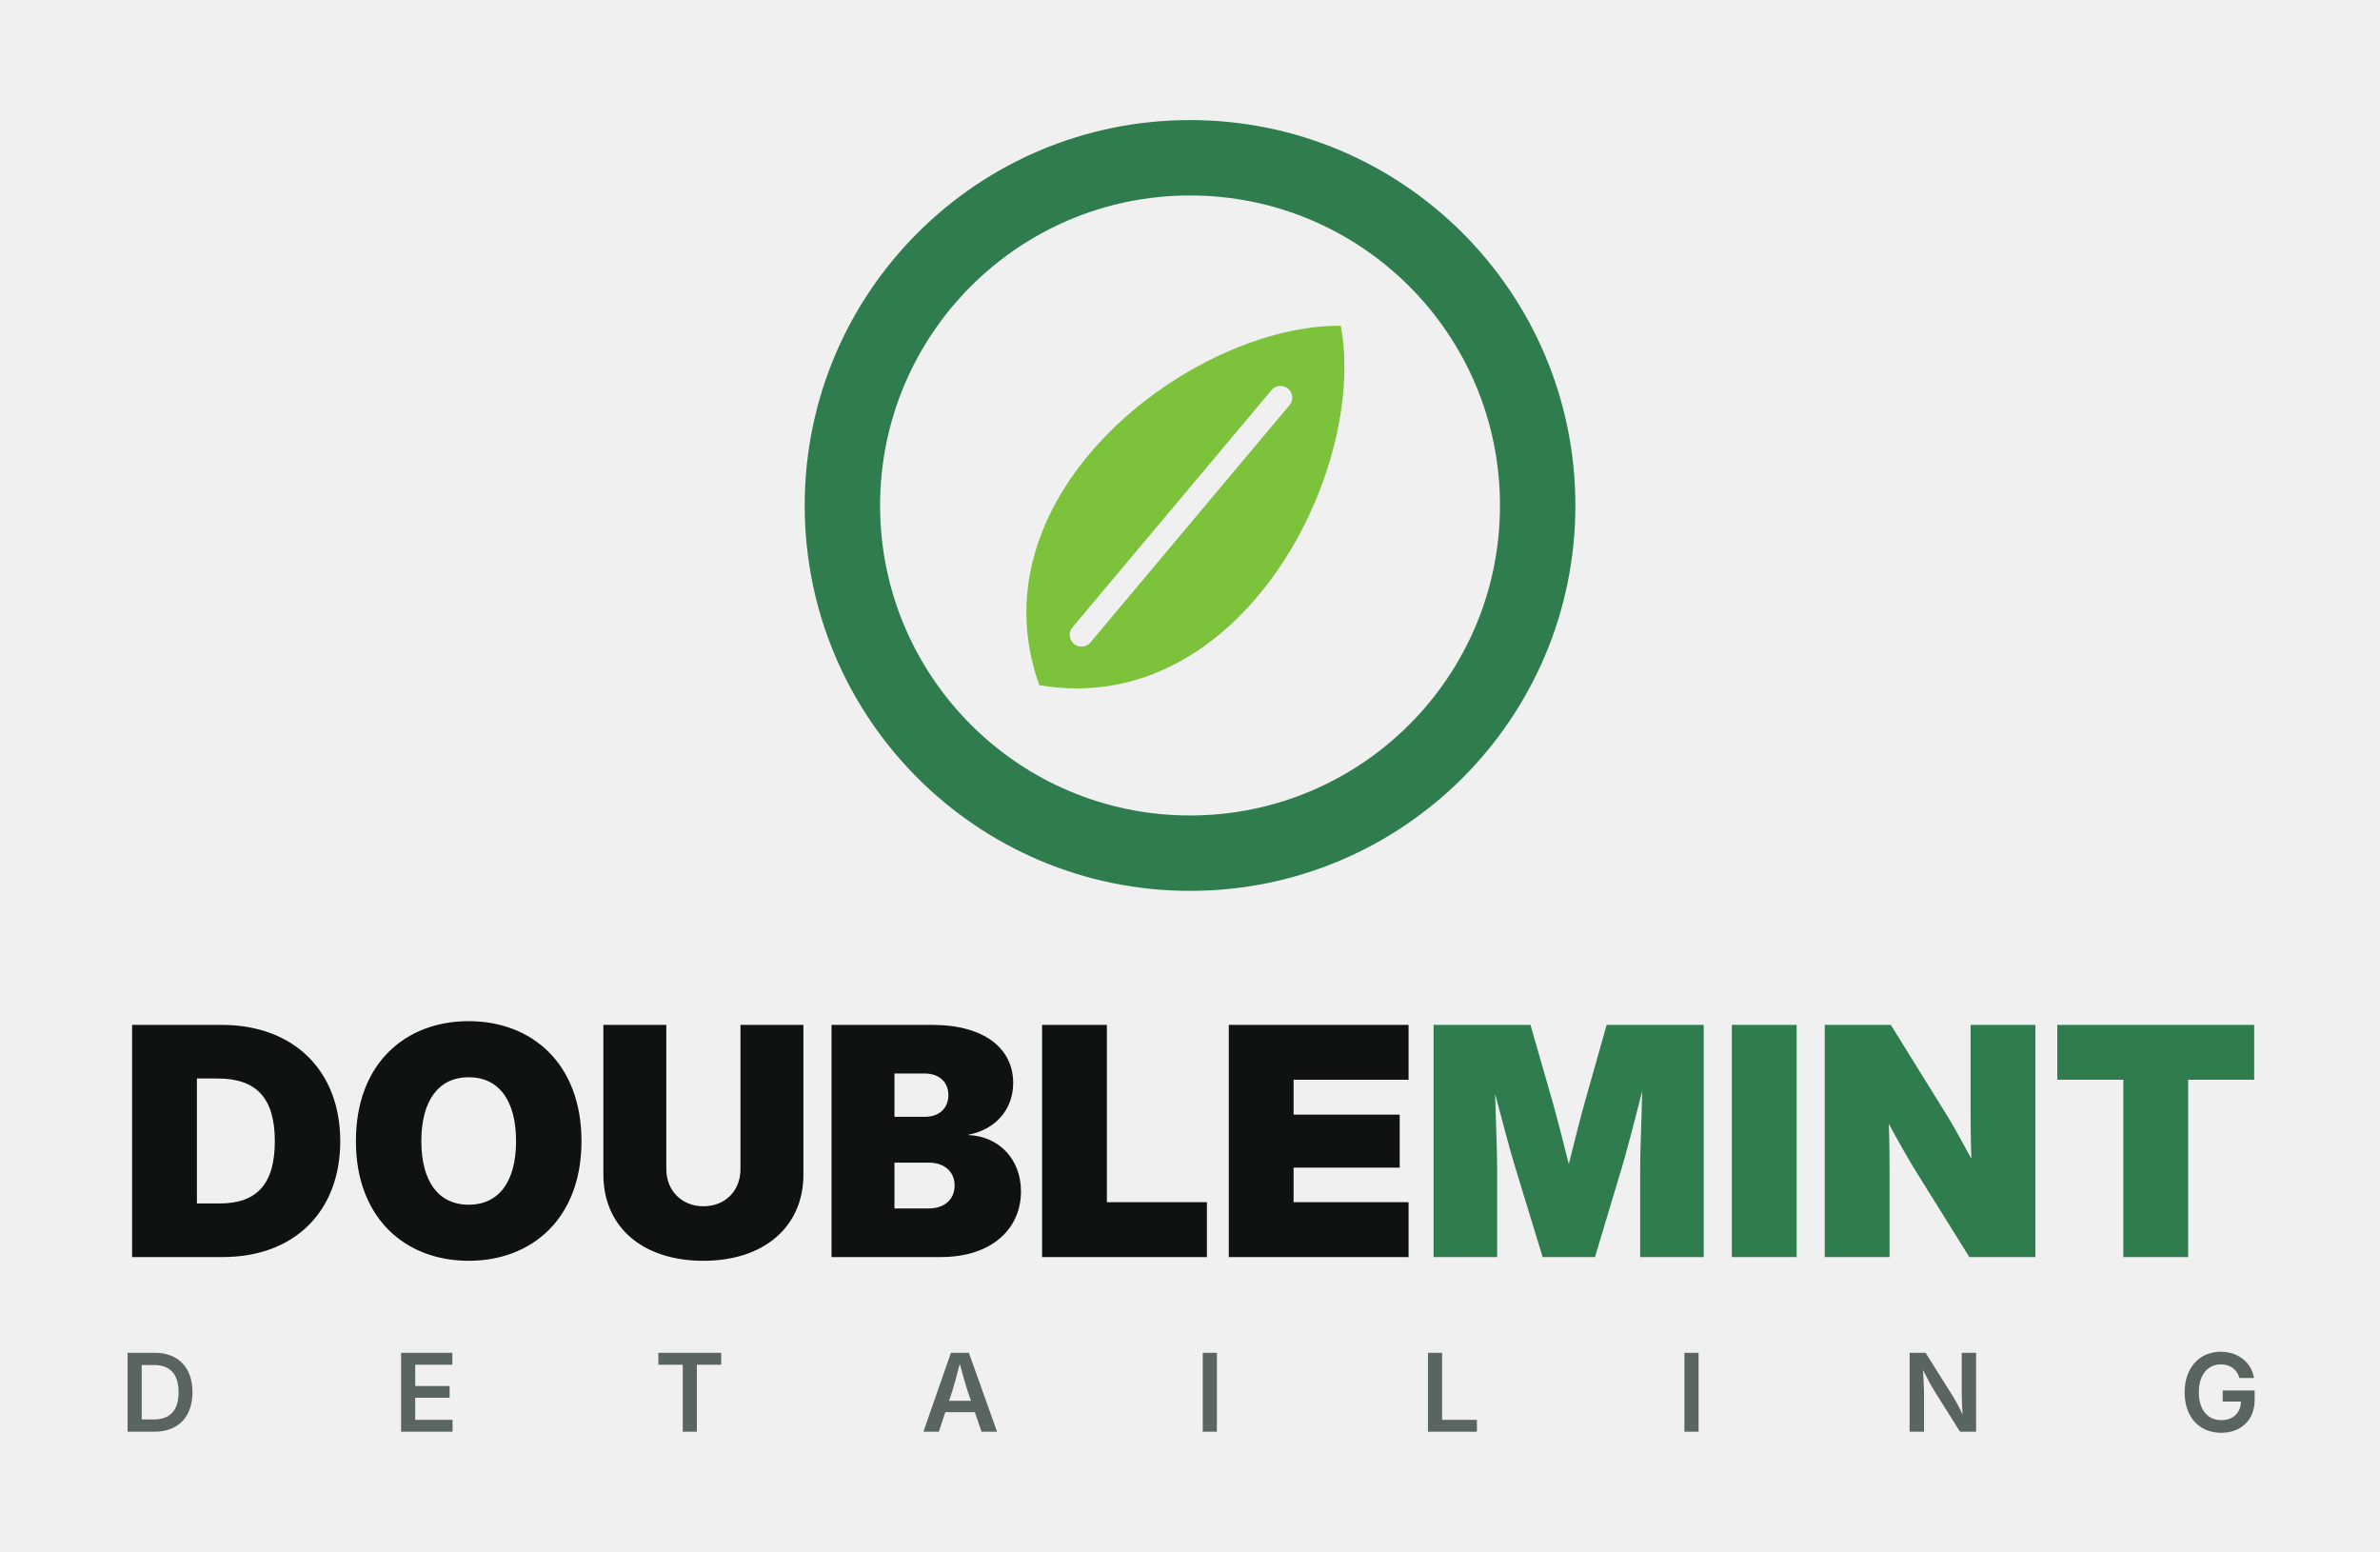
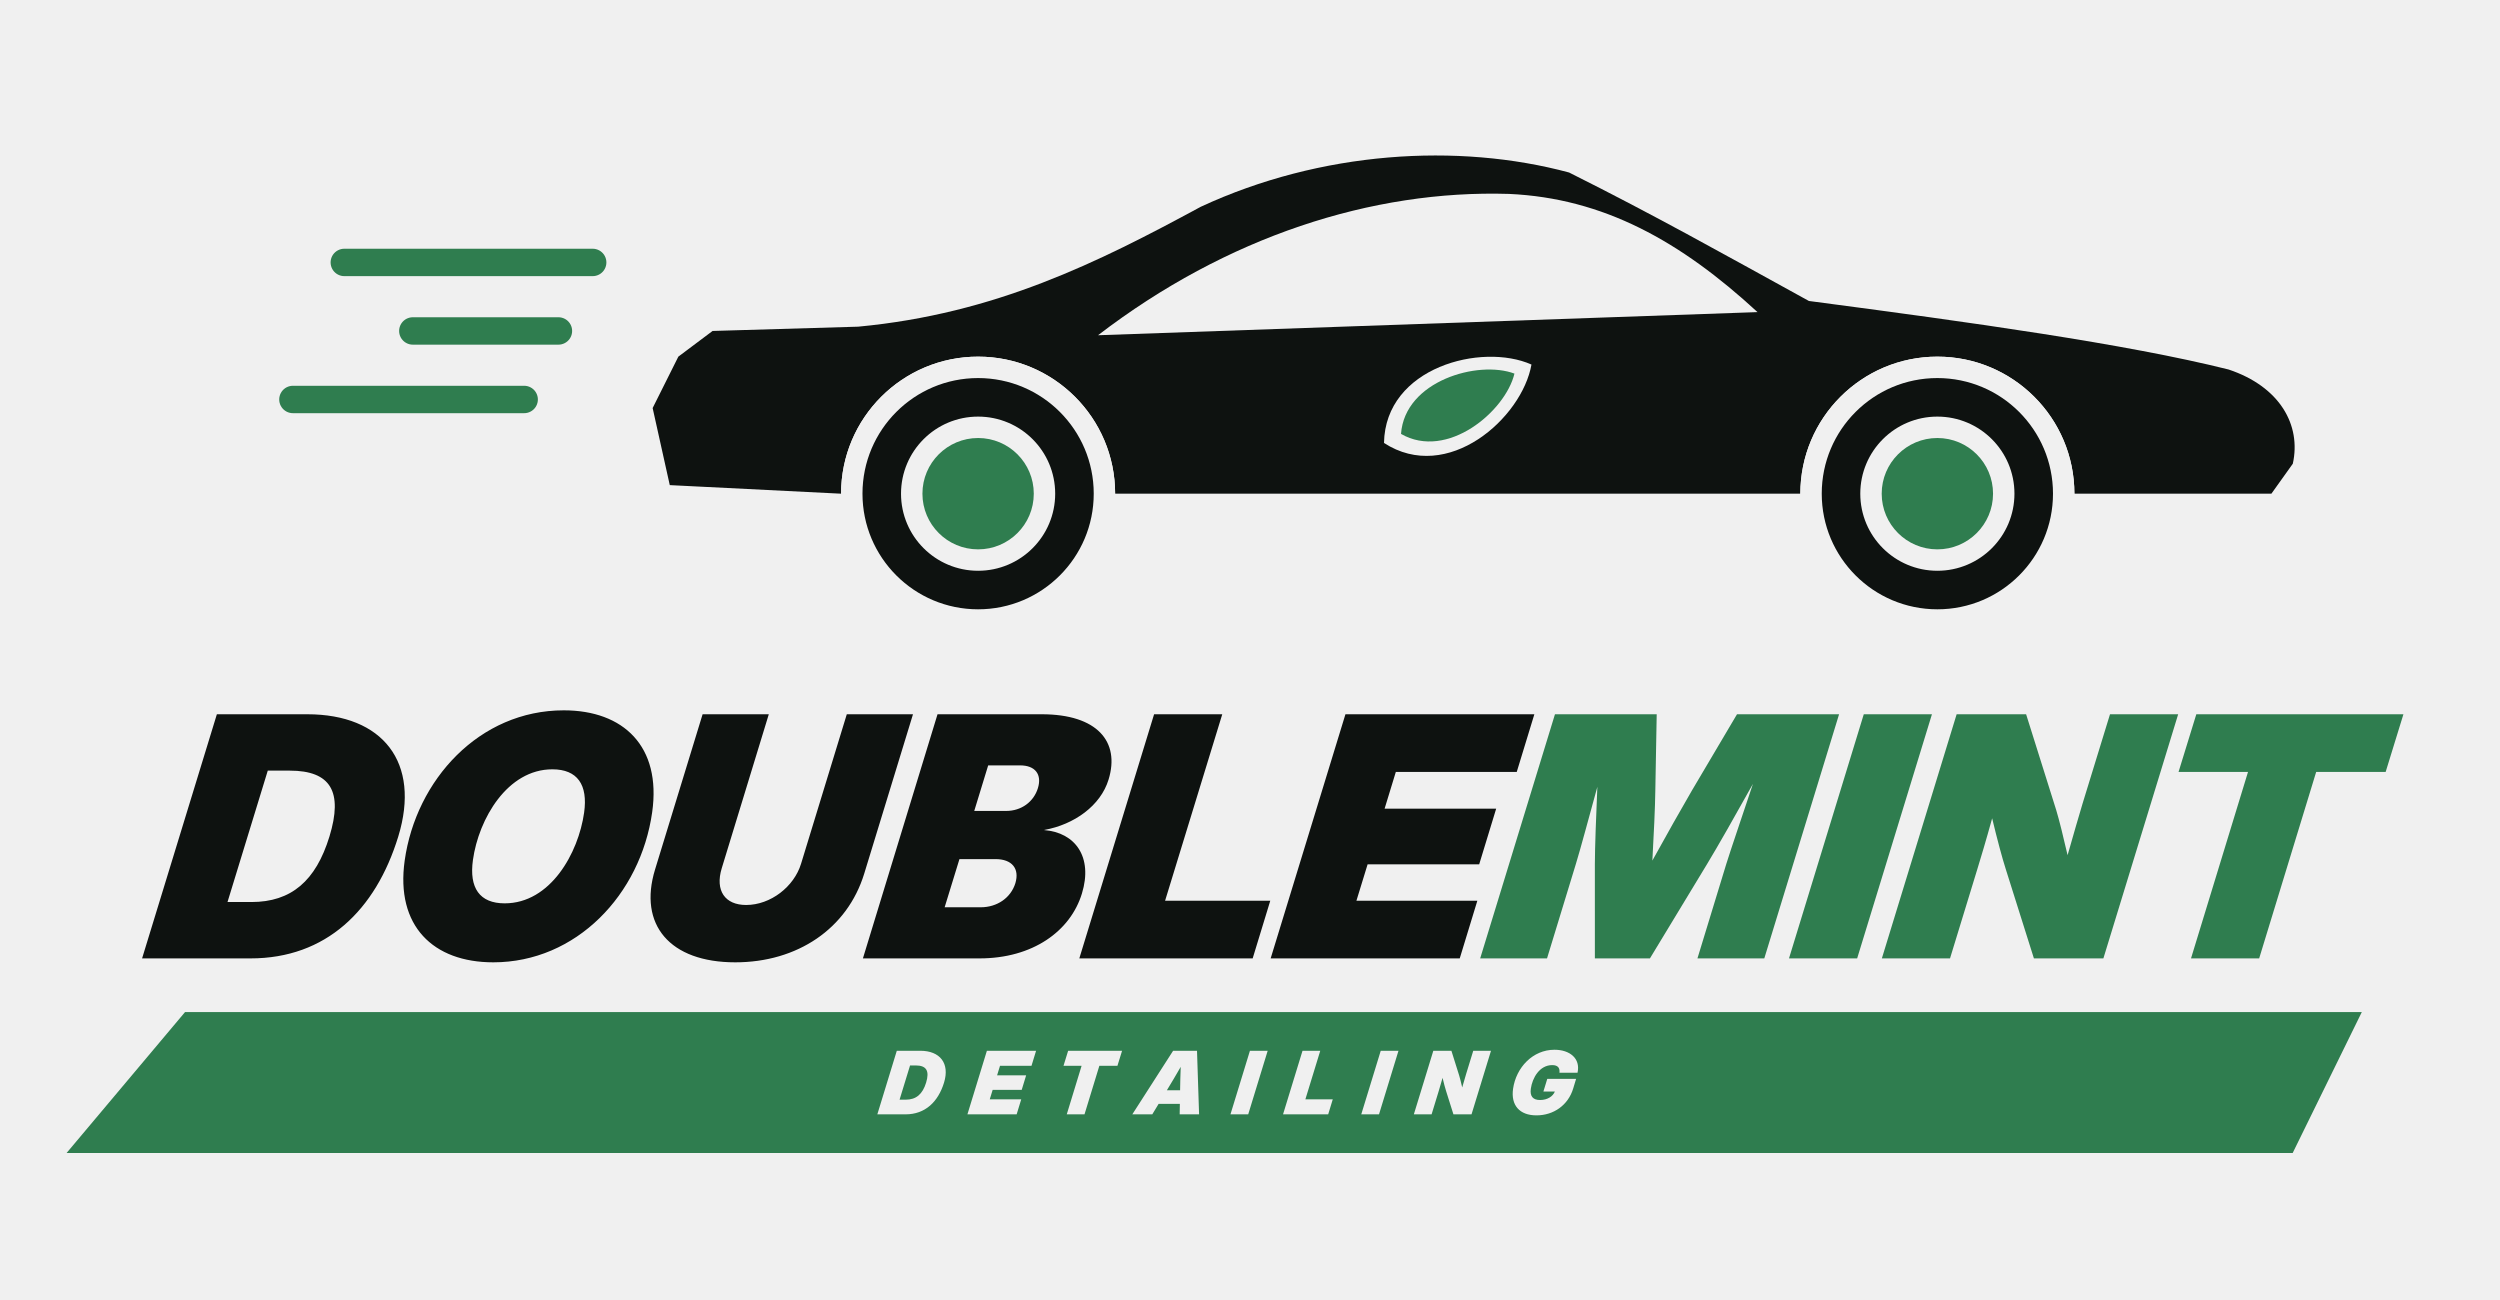
- <svg xmlns="http://www.w3.org/2000/svg" viewBox="0 0 477.4 311.1" width="477" height="311">
-   <g transform="translate(161.4132 24) scale(1.680324) translate(-4 -4)">
-     <mask id="m-s-light" maskUnits="userSpaceOnUse" x="0" y="0" width="100" height="100">
-       <rect width="100" height="100" fill="#fff" />
-       <path d="M0,20.16 L0,-16.80" transform="translate(50 50) rotate(40)" stroke="#000" stroke-width="2.8" stroke-linecap="round" />
+ <svg xmlns="http://www.w3.org/2000/svg" viewBox="0 0 476.8 247.9" width="477" height="248">
+   <g transform="translate(53.24845 28) scale(1.633514) translate(37.6 -6.5)">
+     <mask id="m-s-light" maskUnits="userSpaceOnUse" x="-30" y="0" width="240" height="70">
+       <rect x="-30" width="240" height="70" fill="#fff" />
+       <path d="M58,28.5 C73,17 90,11.5 106,12 C117,12.5 126,17.5 135,25.8 Z" fill="#000" />
+       <circle cx="44" cy="47" r="16" fill="#000" />
+       <circle cx="156" cy="47" r="16" fill="#000" />
+       <path transform="translate(100 36.5) rotate(62)" d="M0,9.75 C7.75,5.46 5.00,-5.85 0,-9.75 C-5.00,-5.85 -7.75,5.46 0,9.75Z" fill="#000" />
    </mask>
-     <path d="M4,50 a46,46 0 1,0 92,0 a46,46 0 1,0 -92,0ZM13,50 a37,37 0 1,0 74,0 a37,37 0 1,0 -74,0Z" fill-rule="evenodd" fill="#2F7D4F" />
-     <g mask="url(#m-s-light)">
-       <path d="M0,28.0 C21.08,15.68 13.60,-16.80 0,-28.0 C-13.60,-16.80 -21.08,15.68 0,28.0Z" transform="translate(50 50) rotate(40)" fill="#7CC23A" />
+     <path d="M8,46 L6,37 L9,31 L13,28 L30,27.5 C46,26 58,20 70,13.5 C84,7 100,6 113,9.5 C123,14.5 131,19 141,24.5 C160,27 178,29.5 190,32.5 C196,34.5 198.5,39 197.5,43.5 L195,47 L172,47 A16,16 0 0 0 140,47 L60,47 A16,16 0 0 0 28,47 Z" fill="#0E1210" mask="url(#m-s-light)" />
+     <g fill="#0E1210">
+       <path d="M30.5,47 a13.5,13.5 0 1,0 27.0,0 a13.5,13.5 0 1,0 -27.0,0ZM35,47 a9,9 0 1,0 18,0 a9,9 0 1,0 -18,0Z" fill-rule="evenodd" />
+       <path d="M142.5,47 a13.5,13.5 0 1,0 27.0,0 a13.5,13.5 0 1,0 -27.0,0ZM147,47 a9,9 0 1,0 18,0 a9,9 0 1,0 -18,0Z" fill-rule="evenodd" />
+     </g>
+     <g fill="#2F7D4F">
+       <circle cx="44" cy="47" r="6.5" />
+       <circle cx="156" cy="47" r="6.5" />
+       <path transform="translate(100 36.5) rotate(62)" d="M0,7.5 C5.27,4.20 3.40,-4.50 0,-7.5 C-3.40,-4.50 -5.27,4.20 0,7.5Z" />
+     </g>
+     <g stroke="#2F7D4F" stroke-width="3.2" stroke-linecap="round">
+       <path d="M-30,20 L-1,20" />
+       <path d="M-22,28 L-5,28" />
+       <path d="M-36,36 L-9,36" />
    </g>
  </g>
-   <path d="M44.688 252.032C59.031 252.032 68.25 242.907 68.25 228.782C68.25 214.626 58.875 205.47 44.5 205.47H26.5V252.032ZM39.5 241.282V216.22H43.688C51.531 216.22 55.125 220.251 55.125 228.782C55.125 237.251 51.656 241.282 44.062 241.282ZM94.015 252.782C106.671 252.782 116.64 244.314 116.64 228.782C116.64 213.22 106.671 204.72 94.015 204.72C81.296 204.72 71.39 213.22 71.39 228.782C71.39 244.22 81.296 252.782 94.015 252.782ZM94.015 241.532C87.921 241.532 84.515 236.814 84.515 228.782C84.515 220.72 87.921 215.97 94.015 215.97C100.14 215.97 103.515 220.72 103.515 228.782C103.515 236.814 100.14 241.532 94.015 241.532ZM141.093 252.782C153.249 252.782 161.155 245.97 161.155 235.47V205.47H148.53V234.407C148.53 238.751 145.468 241.845 141.093 241.845C136.78 241.845 133.655 238.72 133.655 234.407V205.47H121.03V235.47C121.03 246.001 128.905 252.782 141.093 252.782ZM166.795 252.032H188.733C198.826 252.032 204.795 246.47 204.795 238.845C204.795 232.282 200.233 227.782 194.233 227.564V227.501C199.639 226.47 203.233 222.501 203.233 217.095C203.233 210.314 197.608 205.47 186.983 205.47H166.795ZM179.42 242.282V233.095H186.295C189.451 233.095 191.483 234.907 191.483 237.689C191.483 240.47 189.451 242.282 186.295 242.282ZM179.42 223.907V215.22H185.514C188.389 215.22 190.233 216.939 190.233 219.564C190.233 222.189 188.389 223.907 185.514 223.907ZM209.029 252.032H242.091V241.032H222.029V205.47H209.029ZM246.481 252.032H282.544V241.032H259.481V234.095H280.762V223.47H259.481V216.47H282.544V205.47H246.481Z" fill="#0E1210" />
-   <path d="M287.559 252.032H300.309V234.032C300.309 231.032 300.059 225.064 299.902 219.314C301.402 225.001 302.965 230.876 303.934 234.032L309.434 252.032H319.934L325.34 234.032C326.309 230.751 327.934 224.595 329.402 218.751C329.277 224.657 328.996 230.907 328.996 234.032V252.032H341.746V205.47H322.277L318.152 220.032C317.246 223.189 315.871 228.595 314.684 233.376C313.496 228.595 312.09 223.189 311.184 220.032L306.996 205.47H287.559ZM360.386 205.47H347.386V252.032H360.386ZM366.026 252.032H379.026V235.032C379.026 233.157 379.026 229.501 378.87 225.314C381.058 229.345 383.12 232.939 384.433 235.032L395.026 252.032H408.276V205.47H395.276V222.532C395.276 224.751 395.308 228.532 395.433 232.314C393.62 228.97 391.714 225.501 390.62 223.751L379.276 205.47H366.026ZM412.666 216.47H425.916V252.032H438.916V216.47H452.166V205.47H412.666Z" fill="#2F7D4F" />
-   <path d="M30.949 287.064C35.773 287.064 38.609 284.078 38.609 279.127C38.609 274.207 35.773 271.232 31.055 271.232H25.594V287.064ZM28.431 284.609V273.687H30.885C34.126 273.687 35.815 275.504 35.815 279.127C35.815 282.782 34.126 284.609 30.811 284.609ZM80.453 287.064H90.78V284.673H83.29V280.253H90.185V277.894H83.29V273.623H90.738V271.232H80.453ZM132.061 273.623H136.948V287.064H139.785V273.623H144.662V271.232H132.061ZM185.22 287.064H188.322L189.618 283.143H195.537L196.886 287.064H199.999L194.347 271.232H190.745ZM190.373 280.859 191.042 278.84C191.478 277.427 191.956 275.652 192.519 273.442C193.103 275.631 193.603 277.384 194.07 278.84L194.761 280.859ZM244.095 271.232H241.258V287.064H244.095ZM286.427 287.064H296.255V284.673H289.264V271.232H286.427ZM340.713 271.232H337.876V287.064H340.713ZM383.045 287.064H385.935V279.201C385.935 278.319 385.839 276.651 385.733 274.696C386.795 276.757 387.39 277.884 388.219 279.212L393.16 287.064H396.379V271.232H393.5V279.541C393.5 280.508 393.563 282.112 393.67 283.642C392.979 282.059 392.288 280.859 391.725 279.955L386.253 271.232H383.045ZM445.543 287.276C449.453 287.276 452.258 284.758 452.258 280.689V278.787H445.851V281.018H449.506C449.453 283.292 447.934 284.737 445.554 284.737C442.887 284.737 441.059 282.729 441.059 279.148C441.059 275.557 442.929 273.559 445.49 273.559C447.413 273.559 448.709 274.6 449.219 276.29H452.12C451.631 273.177 448.943 271.02 445.458 271.02C441.314 271.02 438.212 274.069 438.212 279.169C438.212 284.174 441.176 287.276 445.543 287.276Z" fill="#5B655F" />
+   <g transform="translate(28 136.2265) skewX(-8) translate(5.857775 0)">
+     <mask id="w-s-light" maskUnits="userSpaceOnUse" x="-64" y="-64" width="548.808" height="211.683">
+       <rect x="-64" y="-64" width="548.808" height="211.683" fill="#fff" />
+       <path d="M149.576 76.305C153.312 76.305 155.452 73.929 156.062 70.251C156.672 66.564 154.435 64.18 150.691 64.18H146.199L144.189 76.305ZM148.038 73.506 149.121 66.979H150.211C152.254 66.979 153.01 68.029 152.644 70.251C152.278 72.456 151.204 73.506 149.227 73.506ZM161.371 76.305H170.761L171.233 73.441H165.228L165.529 71.634H171.07L171.526 68.867H165.985L166.286 67.044H172.291L172.763 64.18H163.381ZM178.397 67.044H181.847L180.318 76.305H183.703L185.233 67.044H188.683L189.163 64.18H178.877ZM192.82 76.305H196.628L197.556 74.311H201.608L201.852 76.305H205.555L203.455 64.18H198.898ZM198.768 71.707 198.817 71.601C199.501 70.137 200.144 68.721 200.778 67.248C200.925 68.721 201.096 70.137 201.275 71.601L201.291 71.707ZM216.934 64.18H213.549L211.539 76.305H214.924ZM221.567 76.305H230.177L230.649 73.441H225.424L226.962 64.18H223.577ZM241.881 64.18H238.496L236.486 76.305H239.871ZM246.515 76.305H249.9L250.632 71.878C250.714 71.39 250.868 70.438 251.015 69.347C251.413 70.397 251.796 71.333 252.048 71.878L254.066 76.305H257.516L259.526 64.18H256.141L255.401 68.623C255.311 69.201 255.157 70.194 255.018 71.178C254.693 70.299 254.343 69.396 254.139 68.941L251.975 64.18H248.525ZM269.929 76.5C273.208 76.5 275.699 74.547 276.211 71.39L276.512 69.535H271.011L270.613 71.951H272.802C272.557 72.879 271.614 73.571 270.206 73.571C268.822 73.571 268.139 72.838 268.139 71.414C268.139 69.38 269.148 66.914 271.589 66.914C272.671 66.914 273.152 67.459 273.168 68.363H276.618C276.846 65.629 274.502 63.985 271.605 63.985C267.48 63.985 264.754 67.354 264.754 71.447C264.754 74.572 266.698 76.5 269.929 76.5Z" fill="#000" />
+     </mask>
+     <path d="M20.469 46.562C34.812 46.562 43.031 37.438 45.375 23.312C47.719 9.156 39.125 0.0 24.75 0.0H7.5L-0.219 46.562ZM14.562 35.812 18.719 10.75H22.906C30.75 10.75 33.656 14.781 32.25 23.312C30.844 31.781 26.719 35.812 19.125 35.812ZM66.868 47.312C82.68 47.312 93.149 34.406 93.149 18.656C93.149 6.125 84.961 -0.75 73.555 -0.75C57.461 -0.75 47.242 12.5 47.242 27.906C47.242 40.375 55.399 47.312 66.868 47.312ZM67.461 36.062C62.68 36.062 60.242 33.125 60.242 27.781C60.242 19.906 64.399 10.5 72.961 10.5C77.743 10.5 80.18 13.438 80.18 18.75C80.18 26.5 76.18 36.062 67.461 36.062ZM113.016 47.312C124.86 47.312 133.485 40.906 135.235 30.406L140.266 0.0H127.641L122.922 28.531C122.204 32.875 118.235 36.375 113.547 36.375C109.547 36.375 107.204 33.656 107.922 29.344L112.766 0.0H100.141L95.235 29.594C93.485 40.125 100.516 47.312 113.016 47.312ZM137.259 46.562H159.509C169.602 46.562 176.102 41.406 177.29 34.188C178.446 27.219 174.384 22.562 168.415 22.094V22.062C173.977 21.031 178.509 17.438 179.321 12.438C180.509 5.25 175.446 0.0 164.821 0.0H144.946ZM151.477 36.812 153.009 27.625H159.884C163.04 27.625 164.759 29.438 164.321 32.219C163.852 35.0 161.509 36.812 158.352 36.812ZM154.54 18.438 155.977 9.75H162.071C164.946 9.75 166.509 11.469 166.071 14.094C165.634 16.719 163.509 18.438 160.634 18.438ZM178.532 46.562H211.595L213.407 35.562H193.345L199.251 0.0H186.251ZM215.025 46.562H251.088L252.9 35.562H229.838L230.994 28.625H252.275L254.025 18.0H232.744L233.9 11.0H256.962L258.775 0.0H222.744Z" fill="#0E1210" />
+     <path d="M254.986 46.562H267.736L270.705 28.562C271.205 25.562 271.955 19.625 272.736 13.844C273.299 19.562 273.893 25.406 274.33 28.562L276.861 46.562H287.361L295.736 28.562C297.268 25.281 299.893 19.125 302.33 13.281C301.205 19.188 299.924 25.438 299.393 28.562L296.424 46.562H309.174L316.893 0.0H297.424L290.861 14.562C289.455 17.719 287.174 23.125 285.205 27.906C284.799 23.125 284.299 17.719 283.893 14.562L282.111 0.0H262.705ZM334.604 0.0H321.604L313.885 46.562H326.885ZM331.596 46.562H344.596L347.409 29.562C347.721 27.688 348.315 24.031 348.877 19.844C350.409 23.875 351.877 27.469 352.846 29.562L360.596 46.562H373.846L381.565 0.0H368.565L365.721 17.062C365.377 19.281 364.784 23.094 364.252 26.875C363.002 23.5 361.659 20.031 360.877 18.281L352.565 0.0H339.315ZM383.183 11.0H396.433L390.558 46.562H403.558L409.433 11.0H422.683L424.526 0.0H385.026Z" fill="#2F7D4F" />
+     <path d="M9.408,56.803 L424.571,56.803 L415.163,83.683 L-9.408,83.683Z" fill="#2F7D4F" mask="url(#w-s-light)" />
+   </g>
</svg>
